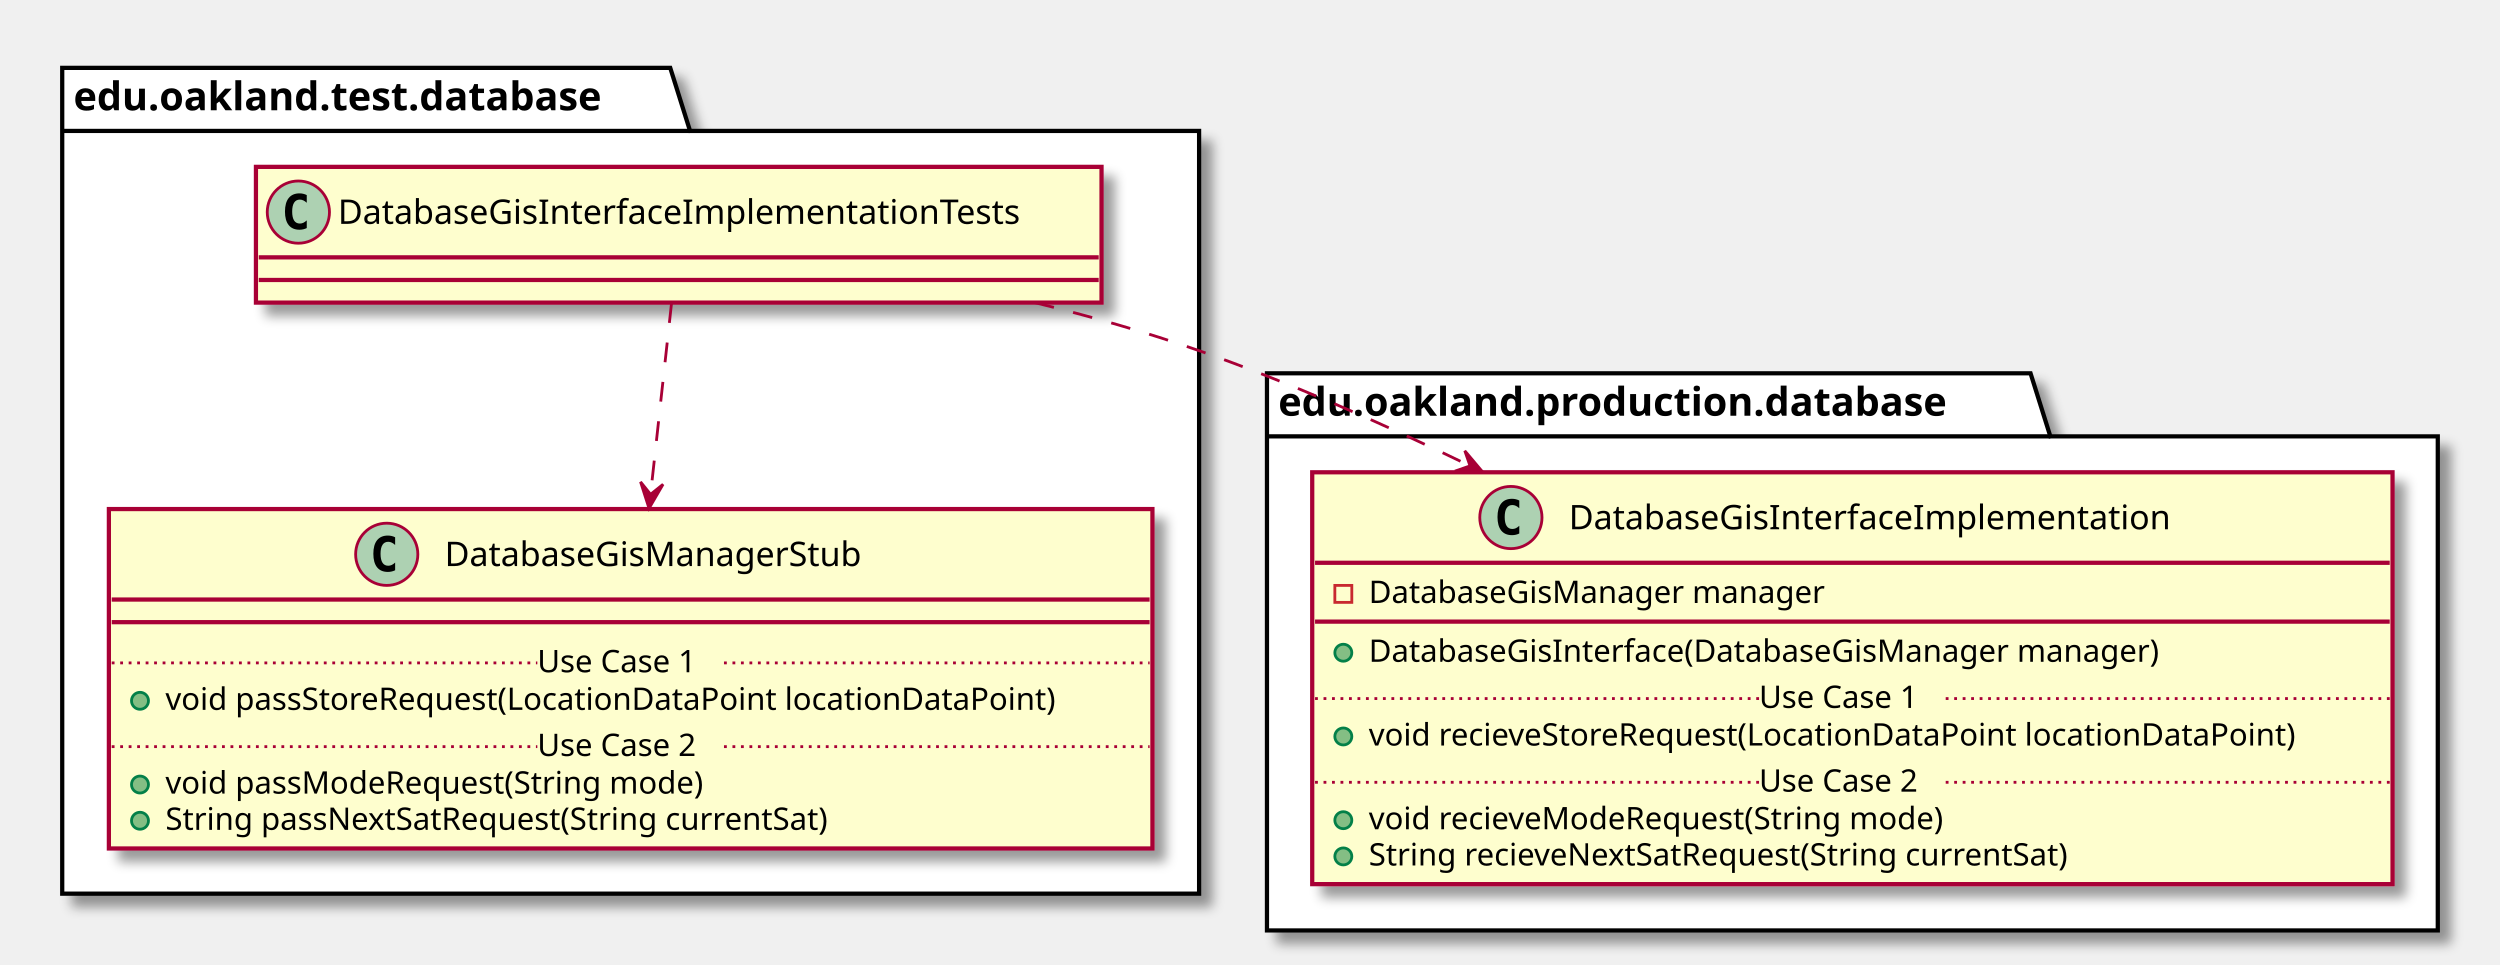
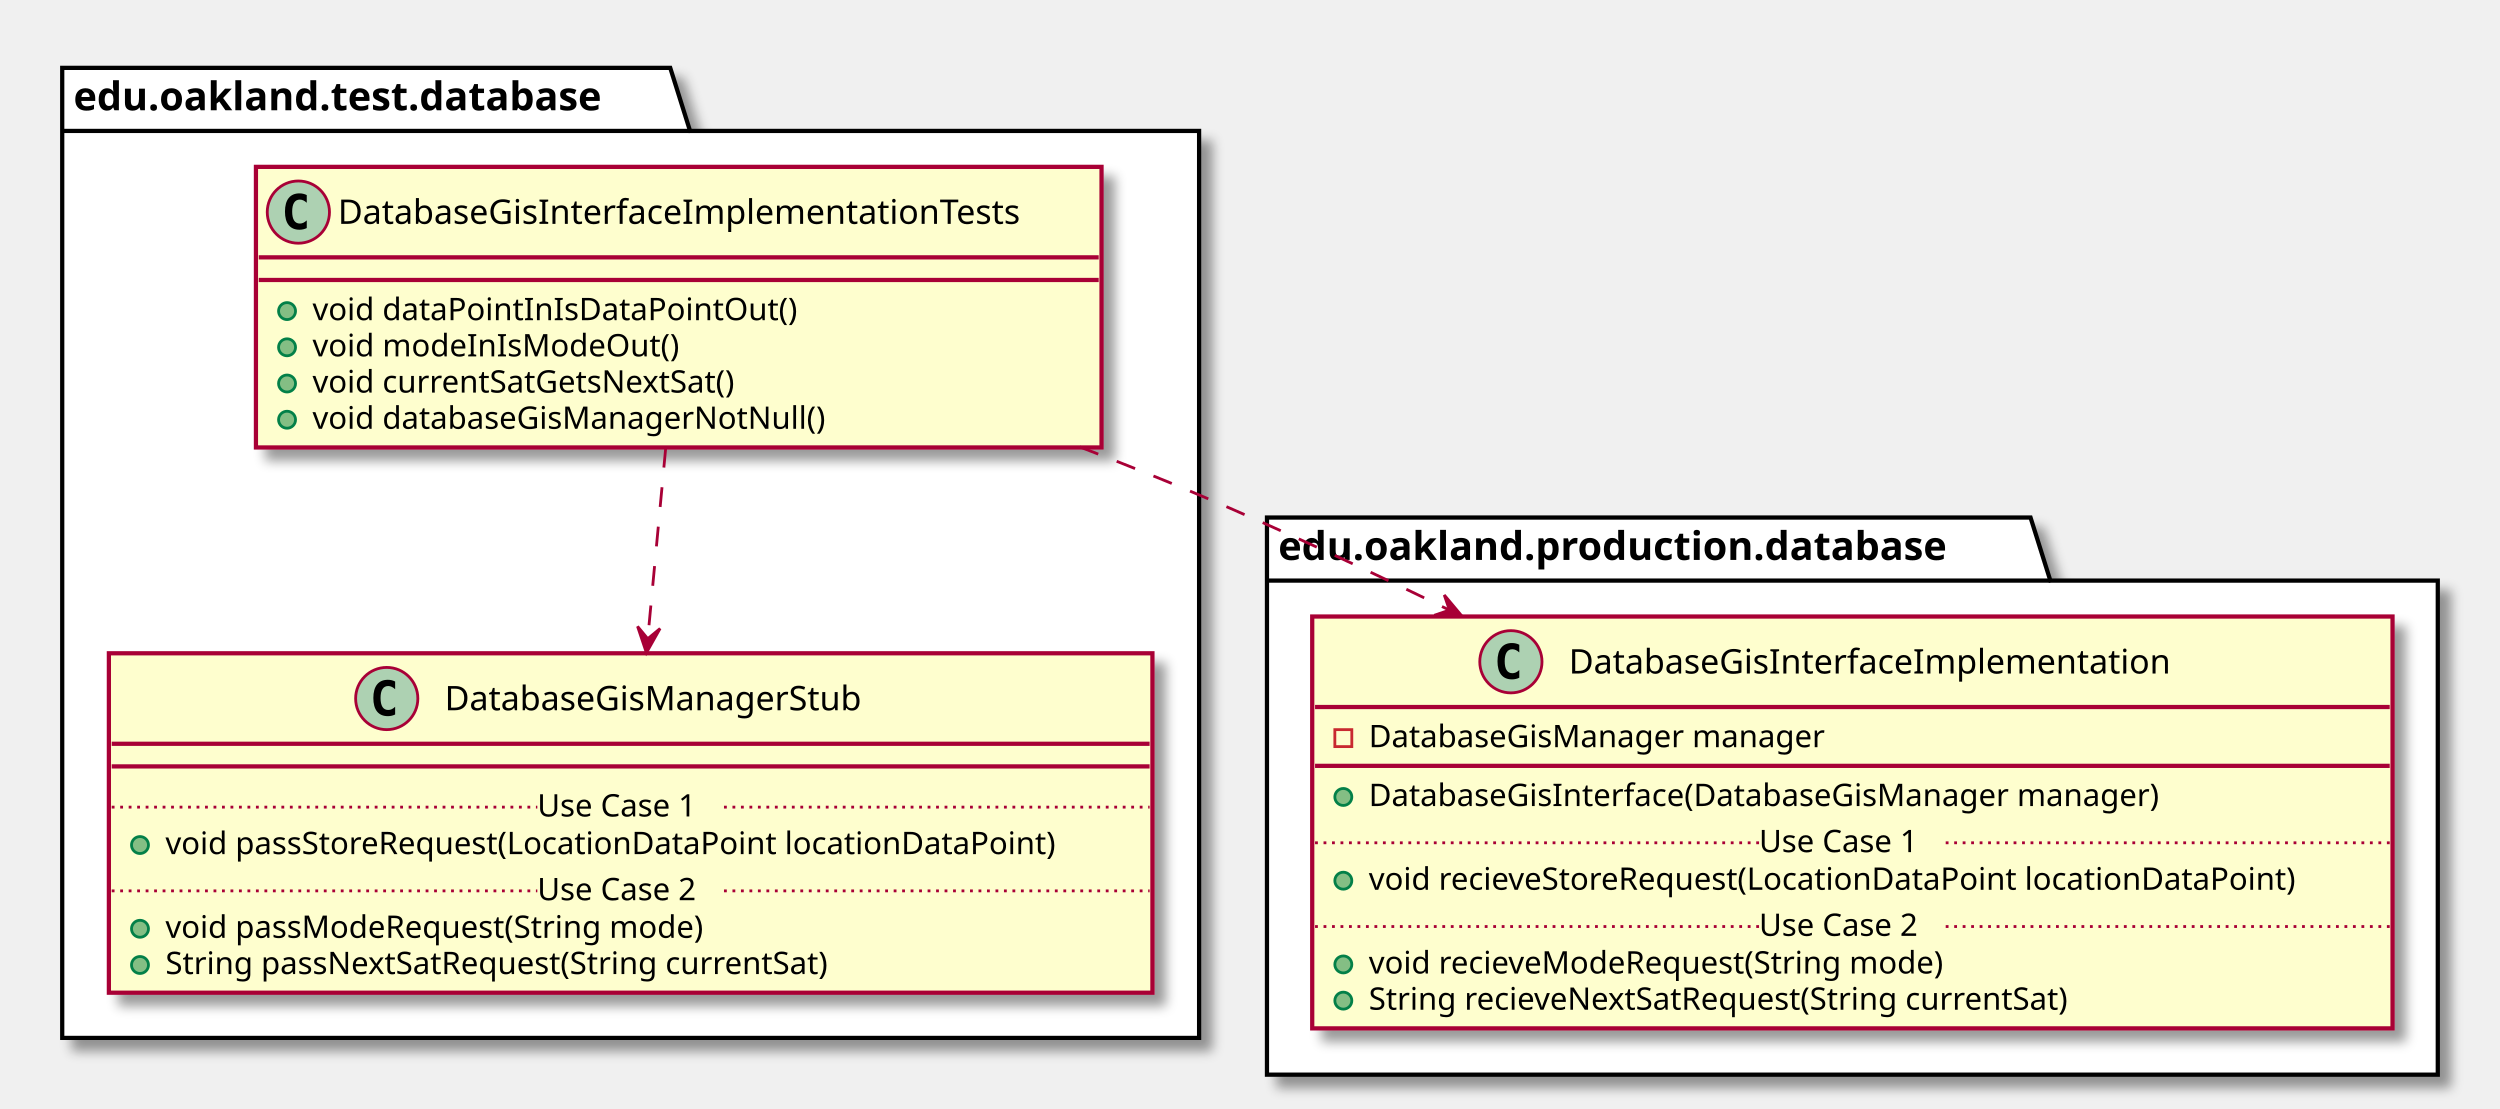
- <svg xmlns="http://www.w3.org/2000/svg" contentScriptType="application/ecmascript" contentStyleType="text/css" height="341px" preserveAspectRatio="none" style="width:884px;height:341px;" version="1.1" viewBox="0 0 884 341" width="884px" zoomAndPan="magnify">
+ <svg xmlns="http://www.w3.org/2000/svg" contentScriptType="application/ecmascript" contentStyleType="text/css" height="392px" preserveAspectRatio="none" style="width:884px;height:392px;" version="1.1" viewBox="0 0 884 392" width="884px" zoomAndPan="magnify">
  <defs>
-     <filter height="300%" id="f1jpyowp7pcksc" width="300%" x="-1" y="-1">
+     <filter height="300%" id="f1exc189mg3yjh" width="300%" x="-1" y="-1">
      <feGaussianBlur result="blurOut" stdDeviation="2.0" />
      <feColorMatrix in="blurOut" result="blurOut2" type="matrix" values="0 0 0 0 0 0 0 0 0 0 0 0 0 0 0 0 0 0 .4 0" />
      <feOffset dx="4.0" dy="4.0" in="blurOut2" result="blurOut3" />
      <feBlend in="SourceGraphic" in2="blurOut3" mode="normal" />
    </filter>
  </defs>
  <g>
-     <polygon fill="#FFFFFF" filter="url(#f1jpyowp7pcksc)" points="22,24,237,24,244,46.297,424,46.297,424,316,22,316,22,24" style="stroke: #000000; stroke-width: 1.5;" />
+     <polygon fill="#FFFFFF" filter="url(#f1exc189mg3yjh)" points="22,24,237,24,244,46.297,424,46.297,424,367,22,367,22,24" style="stroke: #000000; stroke-width: 1.5;" />
    <line style="stroke: #000000; stroke-width: 1.5;" x1="22" x2="244" y1="46.297" y2="46.297" />
    <text fill="#000000" font-family="sans-serif" font-size="14" font-weight="bold" lengthAdjust="spacingAndGlyphs" textLength="209" x="26" y="38.995">edu.oakland.test.database</text>
-     <polygon fill="#FFFFFF" filter="url(#f1jpyowp7pcksc)" points="448,132,718,132,725,154.297,862,154.297,862,329,448,329,448,132" style="stroke: #000000; stroke-width: 1.5;" />
-     <line style="stroke: #000000; stroke-width: 1.5;" x1="448" x2="725" y1="154.297" y2="154.297" />
-     <text fill="#000000" font-family="sans-serif" font-size="14" font-weight="bold" lengthAdjust="spacingAndGlyphs" textLength="264" x="452" y="146.995">edu.oakland.production.database</text>
-     <rect fill="#FEFECE" filter="url(#f1jpyowp7pcksc)" height="48" id="DatabaseGisInterfaceImplementationTests" style="stroke: #A80036; stroke-width: 1.5;" width="299" x="90.5" y="59" />
+     <polygon fill="#FFFFFF" filter="url(#f1exc189mg3yjh)" points="448,183,718,183,725,205.297,862,205.297,862,380,448,380,448,183" style="stroke: #000000; stroke-width: 1.5;" />
+     <line style="stroke: #000000; stroke-width: 1.5;" x1="448" x2="725" y1="205.297" y2="205.297" />
+     <text fill="#000000" font-family="sans-serif" font-size="14" font-weight="bold" lengthAdjust="spacingAndGlyphs" textLength="264" x="452" y="197.995">edu.oakland.production.database</text>
+     <rect fill="#FEFECE" filter="url(#f1exc189mg3yjh)" height="99.219" id="DatabaseGisInterfaceImplementationTests" style="stroke: #A80036; stroke-width: 1.5;" width="299" x="90.5" y="59" />
    <ellipse cx="105.5" cy="75" fill="#ADD1B2" rx="11" ry="11" style="stroke: #A80036; stroke-width: 1.0;" />
    <path d="M108.469,80.641 Q107.891,80.938 107.25,81.078 Q106.609,81.234 105.906,81.234 Q103.406,81.234 102.078,79.594 Q100.766,77.938 100.766,74.812 Q100.766,71.688 102.078,70.031 Q103.406,68.375 105.906,68.375 Q106.609,68.375 107.25,68.531 Q107.906,68.688 108.469,68.984 L108.469,71.703 Q107.844,71.125 107.25,70.859 Q106.656,70.578 106.031,70.578 Q104.688,70.578 104,71.656 Q103.312,72.719 103.312,74.812 Q103.312,76.906 104,77.984 Q104.688,79.047 106.031,79.047 Q106.656,79.047 107.25,78.781 Q107.844,78.5 108.469,77.922 L108.469,80.641 Z " />
    <text fill="#000000" font-family="sans-serif" font-size="12" lengthAdjust="spacingAndGlyphs" textLength="267" x="119.5" y="79.154">DatabaseGisInterfaceImplementationTests</text>
    <line style="stroke: #A80036; stroke-width: 1.5;" x1="91.5" x2="388.5" y1="91" y2="91" />
    <line style="stroke: #A80036; stroke-width: 1.5;" x1="91.5" x2="388.5" y1="99" y2="99" />
-     <rect fill="#FEFECE" filter="url(#f1jpyowp7pcksc)" height="120.023" id="DatabaseGisManagerStub" style="stroke: #A80036; stroke-width: 1.5;" width="369" x="38.5" y="180" />
-     <ellipse cx="136.75" cy="196" fill="#ADD1B2" rx="11" ry="11" style="stroke: #A80036; stroke-width: 1.0;" />
-     <path d="M139.719,201.641 Q139.141,201.938 138.5,202.078 Q137.859,202.234 137.156,202.234 Q134.656,202.234 133.328,200.594 Q132.016,198.938 132.016,195.812 Q132.016,192.688 133.328,191.031 Q134.656,189.375 137.156,189.375 Q137.859,189.375 138.5,189.531 Q139.156,189.688 139.719,189.984 L139.719,192.703 Q139.094,192.125 138.5,191.859 Q137.906,191.578 137.281,191.578 Q135.938,191.578 135.25,192.656 Q134.562,193.719 134.562,195.812 Q134.562,197.906 135.25,198.984 Q135.938,200.047 137.281,200.047 Q137.906,200.047 138.5,199.781 Q139.094,199.5 139.719,198.922 L139.719,201.641 Z " />
-     <text fill="#000000" font-family="sans-serif" font-size="12" lengthAdjust="spacingAndGlyphs" textLength="164" x="157.25" y="200.154">DatabaseGisManagerStub</text>
-     <line style="stroke: #A80036; stroke-width: 1.5;" x1="39.5" x2="406.5" y1="212" y2="212" />
-     <line style="stroke: #A80036; stroke-width: 1.5;" x1="39.5" x2="406.5" y1="220" y2="220" />
-     <ellipse cx="49.5" cy="247.805" fill="#84BE84" rx="3" ry="3" style="stroke: #038048; stroke-width: 1.0;" />
-     <text fill="#000000" font-family="sans-serif" font-size="11" lengthAdjust="spacingAndGlyphs" textLength="343" x="58.5" y="251.015">void passStoreRequest(LocationDataPoint locationDataPoint)</text>
-     <line style="stroke: #A80036; stroke-width: 1.0; stroke-dasharray: 1.0,2.0;" x1="39.5" x2="190" y1="234.402" y2="234.402" />
-     <text fill="#000000" font-family="sans-serif" font-size="11" lengthAdjust="spacingAndGlyphs" textLength="66" x="190" y="237.71">Use Case 1</text>
-     <line style="stroke: #A80036; stroke-width: 1.0; stroke-dasharray: 1.0,2.0;" x1="256" x2="406.5" y1="234.402" y2="234.402" />
-     <ellipse cx="49.5" cy="277.414" fill="#84BE84" rx="3" ry="3" style="stroke: #038048; stroke-width: 1.0;" />
-     <text fill="#000000" font-family="sans-serif" font-size="11" lengthAdjust="spacingAndGlyphs" textLength="209" x="58.5" y="280.625">void passModeRequest(String mode)</text>
-     <ellipse cx="49.5" cy="290.219" fill="#84BE84" rx="3" ry="3" style="stroke: #038048; stroke-width: 1.0;" />
-     <text fill="#000000" font-family="sans-serif" font-size="11" lengthAdjust="spacingAndGlyphs" textLength="262" x="58.5" y="293.429">String passNextSatRequest(String currentSat)</text>
-     <line style="stroke: #A80036; stroke-width: 1.0; stroke-dasharray: 1.0,2.0;" x1="39.5" x2="190" y1="264.012" y2="264.012" />
-     <text fill="#000000" font-family="sans-serif" font-size="11" lengthAdjust="spacingAndGlyphs" textLength="66" x="190" y="267.32">Use Case 2</text>
-     <line style="stroke: #A80036; stroke-width: 1.0; stroke-dasharray: 1.0,2.0;" x1="256" x2="406.5" y1="264.012" y2="264.012" />
-     <rect fill="#FEFECE" filter="url(#f1jpyowp7pcksc)" height="145.633" id="DatabaseGisInterfaceImplementation" style="stroke: #A80036; stroke-width: 1.5;" width="382" x="464" y="167" />
-     <ellipse cx="534.25" cy="183" fill="#ADD1B2" rx="11" ry="11" style="stroke: #A80036; stroke-width: 1.0;" />
-     <path d="M537.219,188.641 Q536.641,188.938 536,189.078 Q535.359,189.234 534.656,189.234 Q532.156,189.234 530.828,187.594 Q529.516,185.938 529.516,182.812 Q529.516,179.688 530.828,178.031 Q532.156,176.375 534.656,176.375 Q535.359,176.375 536,176.531 Q536.656,176.688 537.219,176.984 L537.219,179.703 Q536.594,179.125 536,178.859 Q535.406,178.578 534.781,178.578 Q533.438,178.578 532.75,179.656 Q532.062,180.719 532.062,182.812 Q532.062,184.906 532.75,185.984 Q533.438,187.047 534.781,187.047 Q535.406,187.047 536,186.781 Q536.594,186.5 537.219,185.922 L537.219,188.641 Z " />
-     <text fill="#000000" font-family="sans-serif" font-size="12" lengthAdjust="spacingAndGlyphs" textLength="233" x="554.75" y="187.154">DatabaseGisInterfaceImplementation</text>
-     <line style="stroke: #A80036; stroke-width: 1.5;" x1="465" x2="845" y1="199" y2="199" />
-     <rect fill="none" height="6" style="stroke: #C82930; stroke-width: 1.0;" width="6" x="472" y="207" />
-     <text fill="#000000" font-family="sans-serif" font-size="11" lengthAdjust="spacingAndGlyphs" textLength="177" x="484" y="213.21">DatabaseGisManager manager</text>
-     <line style="stroke: #A80036; stroke-width: 1.5;" x1="465" x2="845" y1="219.805" y2="219.805" />
-     <ellipse cx="475" cy="230.805" fill="#84BE84" rx="3" ry="3" style="stroke: #038048; stroke-width: 1.0;" />
-     <text fill="#000000" font-family="sans-serif" font-size="11" lengthAdjust="spacingAndGlyphs" textLength="308" x="484" y="234.015">DatabaseGisInterface(DatabaseGisManager manager)</text>
-     <ellipse cx="475" cy="260.414" fill="#84BE84" rx="3" ry="3" style="stroke: #038048; stroke-width: 1.0;" />
-     <text fill="#000000" font-family="sans-serif" font-size="11" lengthAdjust="spacingAndGlyphs" textLength="356" x="484" y="263.625">void recieveStoreRequest(LocationDataPoint locationDataPoint)</text>
-     <line style="stroke: #A80036; stroke-width: 1.0; stroke-dasharray: 1.0,2.0;" x1="465" x2="622" y1="247.012" y2="247.012" />
-     <text fill="#000000" font-family="sans-serif" font-size="11" lengthAdjust="spacingAndGlyphs" textLength="66" x="622" y="250.32">Use Case 1</text>
-     <line style="stroke: #A80036; stroke-width: 1.0; stroke-dasharray: 1.0,2.0;" x1="688" x2="845" y1="247.012" y2="247.012" />
-     <ellipse cx="475" cy="290.023" fill="#84BE84" rx="3" ry="3" style="stroke: #038048; stroke-width: 1.0;" />
-     <text fill="#000000" font-family="sans-serif" font-size="11" lengthAdjust="spacingAndGlyphs" textLength="222" x="484" y="293.234">void recieveModeRequest(String mode)</text>
-     <ellipse cx="475" cy="302.828" fill="#84BE84" rx="3" ry="3" style="stroke: #038048; stroke-width: 1.0;" />
-     <text fill="#000000" font-family="sans-serif" font-size="11" lengthAdjust="spacingAndGlyphs" textLength="275" x="484" y="306.039">String recieveNextSatRequest(String currentSat)</text>
-     <line style="stroke: #A80036; stroke-width: 1.0; stroke-dasharray: 1.0,2.0;" x1="465" x2="622" y1="276.621" y2="276.621" />
-     <text fill="#000000" font-family="sans-serif" font-size="11" lengthAdjust="spacingAndGlyphs" textLength="66" x="622" y="279.929">Use Case 2</text>
-     <line style="stroke: #A80036; stroke-width: 1.0; stroke-dasharray: 1.0,2.0;" x1="688" x2="845" y1="276.621" y2="276.621" />
-     <path d="M237.45,107.21 C235.49,125.1 232.68,150.76 230.05,174.7 " fill="none" id="DatabaseGisInterfaceImplementationTests-&gt;DatabaseGisManagerStub" style="stroke: #A80036; stroke-width: 1.0; stroke-dasharray: 7.0,7.0;" />
-     <polygon fill="#A80036" points="229.5,179.77,234.453,171.257,230.043,174.799,226.501,170.389,229.5,179.77" style="stroke: #A80036; stroke-width: 1.0;" />
-     <path d="M365.87,107 C385.56,111.84 405.5,117.5 424,124 C455.82,135.19 488.91,149.74 519.77,164.71 " fill="none" id="DatabaseGisInterfaceImplementationTests-&gt;DatabaseGisInterfaceImplementation" style="stroke: #A80036; stroke-width: 1.0; stroke-dasharray: 7.0,7.0;" />
-     <polygon fill="#A80036" points="524.3,166.93,517.952,159.4,519.803,164.745,514.457,166.596,524.3,166.93" style="stroke: #A80036; stroke-width: 1.0;" />
+     <ellipse cx="101.5" cy="110" fill="#84BE84" rx="3" ry="3" style="stroke: #038048; stroke-width: 1.0;" />
+     <text fill="#000000" font-family="sans-serif" font-size="11" lengthAdjust="spacingAndGlyphs" textLength="182" x="110.5" y="113.21">void dataPointInIsDataPointOut()</text>
+     <ellipse cx="101.5" cy="122.805" fill="#84BE84" rx="3" ry="3" style="stroke: #038048; stroke-width: 1.0;" />
+     <text fill="#000000" font-family="sans-serif" font-size="11" lengthAdjust="spacingAndGlyphs" textLength="137" x="110.5" y="126.015">void modeInIsModeOut()</text>
+     <ellipse cx="101.5" cy="135.609" fill="#84BE84" rx="3" ry="3" style="stroke: #038048; stroke-width: 1.0;" />
+     <text fill="#000000" font-family="sans-serif" font-size="11" lengthAdjust="spacingAndGlyphs" textLength="166" x="110.5" y="138.82">void currentSatGetsNextSat()</text>
+     <ellipse cx="101.5" cy="148.414" fill="#84BE84" rx="3" ry="3" style="stroke: #038048; stroke-width: 1.0;" />
+     <text fill="#000000" font-family="sans-serif" font-size="11" lengthAdjust="spacingAndGlyphs" textLength="196" x="110.5" y="151.625">void databaseGisManagerNotNull()</text>
+     <rect fill="#FEFECE" filter="url(#f1exc189mg3yjh)" height="120.023" id="DatabaseGisManagerStub" style="stroke: #A80036; stroke-width: 1.5;" width="369" x="38.5" y="231" />
+     <ellipse cx="136.75" cy="247" fill="#ADD1B2" rx="11" ry="11" style="stroke: #A80036; stroke-width: 1.0;" />
+     <path d="M139.719,252.641 Q139.141,252.938 138.5,253.078 Q137.859,253.234 137.156,253.234 Q134.656,253.234 133.328,251.594 Q132.016,249.938 132.016,246.812 Q132.016,243.688 133.328,242.031 Q134.656,240.375 137.156,240.375 Q137.859,240.375 138.5,240.531 Q139.156,240.688 139.719,240.984 L139.719,243.703 Q139.094,243.125 138.5,242.859 Q137.906,242.578 137.281,242.578 Q135.938,242.578 135.25,243.656 Q134.562,244.719 134.562,246.812 Q134.562,248.906 135.25,249.984 Q135.938,251.047 137.281,251.047 Q137.906,251.047 138.5,250.781 Q139.094,250.5 139.719,249.922 L139.719,252.641 Z " />
+     <text fill="#000000" font-family="sans-serif" font-size="12" lengthAdjust="spacingAndGlyphs" textLength="164" x="157.25" y="251.154">DatabaseGisManagerStub</text>
+     <line style="stroke: #A80036; stroke-width: 1.5;" x1="39.5" x2="406.5" y1="263" y2="263" />
+     <line style="stroke: #A80036; stroke-width: 1.5;" x1="39.5" x2="406.5" y1="271" y2="271" />
+     <ellipse cx="49.5" cy="298.805" fill="#84BE84" rx="3" ry="3" style="stroke: #038048; stroke-width: 1.0;" />
+     <text fill="#000000" font-family="sans-serif" font-size="11" lengthAdjust="spacingAndGlyphs" textLength="343" x="58.5" y="302.015">void passStoreRequest(LocationDataPoint locationDataPoint)</text>
+     <line style="stroke: #A80036; stroke-width: 1.0; stroke-dasharray: 1.0,2.0;" x1="39.5" x2="190" y1="285.402" y2="285.402" />
+     <text fill="#000000" font-family="sans-serif" font-size="11" lengthAdjust="spacingAndGlyphs" textLength="66" x="190" y="288.71">Use Case 1</text>
+     <line style="stroke: #A80036; stroke-width: 1.0; stroke-dasharray: 1.0,2.0;" x1="256" x2="406.5" y1="285.402" y2="285.402" />
+     <ellipse cx="49.5" cy="328.414" fill="#84BE84" rx="3" ry="3" style="stroke: #038048; stroke-width: 1.0;" />
+     <text fill="#000000" font-family="sans-serif" font-size="11" lengthAdjust="spacingAndGlyphs" textLength="209" x="58.5" y="331.625">void passModeRequest(String mode)</text>
+     <ellipse cx="49.5" cy="341.219" fill="#84BE84" rx="3" ry="3" style="stroke: #038048; stroke-width: 1.0;" />
+     <text fill="#000000" font-family="sans-serif" font-size="11" lengthAdjust="spacingAndGlyphs" textLength="262" x="58.5" y="344.429">String passNextSatRequest(String currentSat)</text>
+     <line style="stroke: #A80036; stroke-width: 1.0; stroke-dasharray: 1.0,2.0;" x1="39.5" x2="190" y1="315.012" y2="315.012" />
+     <text fill="#000000" font-family="sans-serif" font-size="11" lengthAdjust="spacingAndGlyphs" textLength="66" x="190" y="318.32">Use Case 2</text>
+     <line style="stroke: #A80036; stroke-width: 1.0; stroke-dasharray: 1.0,2.0;" x1="256" x2="406.5" y1="315.012" y2="315.012" />
+     <rect fill="#FEFECE" filter="url(#f1exc189mg3yjh)" height="145.633" id="DatabaseGisInterfaceImplementation" style="stroke: #A80036; stroke-width: 1.5;" width="382" x="464" y="218" />
+     <ellipse cx="534.25" cy="234" fill="#ADD1B2" rx="11" ry="11" style="stroke: #A80036; stroke-width: 1.0;" />
+     <path d="M537.219,239.641 Q536.641,239.938 536,240.078 Q535.359,240.234 534.656,240.234 Q532.156,240.234 530.828,238.594 Q529.516,236.938 529.516,233.812 Q529.516,230.688 530.828,229.031 Q532.156,227.375 534.656,227.375 Q535.359,227.375 536,227.531 Q536.656,227.688 537.219,227.984 L537.219,230.703 Q536.594,230.125 536,229.859 Q535.406,229.578 534.781,229.578 Q533.438,229.578 532.75,230.656 Q532.062,231.719 532.062,233.812 Q532.062,235.906 532.75,236.984 Q533.438,238.047 534.781,238.047 Q535.406,238.047 536,237.781 Q536.594,237.5 537.219,236.922 L537.219,239.641 Z " />
+     <text fill="#000000" font-family="sans-serif" font-size="12" lengthAdjust="spacingAndGlyphs" textLength="233" x="554.75" y="238.154">DatabaseGisInterfaceImplementation</text>
+     <line style="stroke: #A80036; stroke-width: 1.5;" x1="465" x2="845" y1="250" y2="250" />
+     <rect fill="none" height="6" style="stroke: #C82930; stroke-width: 1.0;" width="6" x="472" y="258" />
+     <text fill="#000000" font-family="sans-serif" font-size="11" lengthAdjust="spacingAndGlyphs" textLength="177" x="484" y="264.21">DatabaseGisManager manager</text>
+     <line style="stroke: #A80036; stroke-width: 1.5;" x1="465" x2="845" y1="270.805" y2="270.805" />
+     <ellipse cx="475" cy="281.805" fill="#84BE84" rx="3" ry="3" style="stroke: #038048; stroke-width: 1.0;" />
+     <text fill="#000000" font-family="sans-serif" font-size="11" lengthAdjust="spacingAndGlyphs" textLength="308" x="484" y="285.015">DatabaseGisInterface(DatabaseGisManager manager)</text>
+     <ellipse cx="475" cy="311.414" fill="#84BE84" rx="3" ry="3" style="stroke: #038048; stroke-width: 1.0;" />
+     <text fill="#000000" font-family="sans-serif" font-size="11" lengthAdjust="spacingAndGlyphs" textLength="356" x="484" y="314.625">void recieveStoreRequest(LocationDataPoint locationDataPoint)</text>
+     <line style="stroke: #A80036; stroke-width: 1.0; stroke-dasharray: 1.0,2.0;" x1="465" x2="622" y1="298.012" y2="298.012" />
+     <text fill="#000000" font-family="sans-serif" font-size="11" lengthAdjust="spacingAndGlyphs" textLength="66" x="622" y="301.32">Use Case 1</text>
+     <line style="stroke: #A80036; stroke-width: 1.0; stroke-dasharray: 1.0,2.0;" x1="688" x2="845" y1="298.012" y2="298.012" />
+     <ellipse cx="475" cy="341.023" fill="#84BE84" rx="3" ry="3" style="stroke: #038048; stroke-width: 1.0;" />
+     <text fill="#000000" font-family="sans-serif" font-size="11" lengthAdjust="spacingAndGlyphs" textLength="222" x="484" y="344.234">void recieveModeRequest(String mode)</text>
+     <ellipse cx="475" cy="353.828" fill="#84BE84" rx="3" ry="3" style="stroke: #038048; stroke-width: 1.0;" />
+     <text fill="#000000" font-family="sans-serif" font-size="11" lengthAdjust="spacingAndGlyphs" textLength="275" x="484" y="357.039">String recieveNextSatRequest(String currentSat)</text>
+     <line style="stroke: #A80036; stroke-width: 1.0; stroke-dasharray: 1.0,2.0;" x1="465" x2="622" y1="327.621" y2="327.621" />
+     <text fill="#000000" font-family="sans-serif" font-size="11" lengthAdjust="spacingAndGlyphs" textLength="66" x="622" y="330.929">Use Case 2</text>
+     <line style="stroke: #A80036; stroke-width: 1.0; stroke-dasharray: 1.0,2.0;" x1="688" x2="845" y1="327.621" y2="327.621" />
+     <path d="M235.4,158.35 C233.44,179.12 231.13,203.63 229.04,225.83 " fill="none" id="DatabaseGisInterfaceImplementationTests-&gt;DatabaseGisManagerStub" style="stroke: #A80036; stroke-width: 1.0; stroke-dasharray: 7.0,7.0;" />
+     <polygon fill="#A80036" points="228.57,230.83,233.402,222.248,229.042,225.852,225.438,221.493,228.57,230.83" style="stroke: #A80036; stroke-width: 1.0;" />
+     <path d="M381.81,158.04 C396.15,163.53 410.43,169.23 424,175 C452.96,187.31 483.42,201.52 512.37,215.67 " fill="none" id="DatabaseGisInterfaceImplementationTests-&gt;DatabaseGisInterfaceImplementation" style="stroke: #A80036; stroke-width: 1.0; stroke-dasharray: 7.0,7.0;" />
+     <polygon fill="#A80036" points="517.01,217.94,510.691,210.386,512.521,215.738,507.168,217.568,517.01,217.94" style="stroke: #A80036; stroke-width: 1.0;" />
  </g>
</svg>
